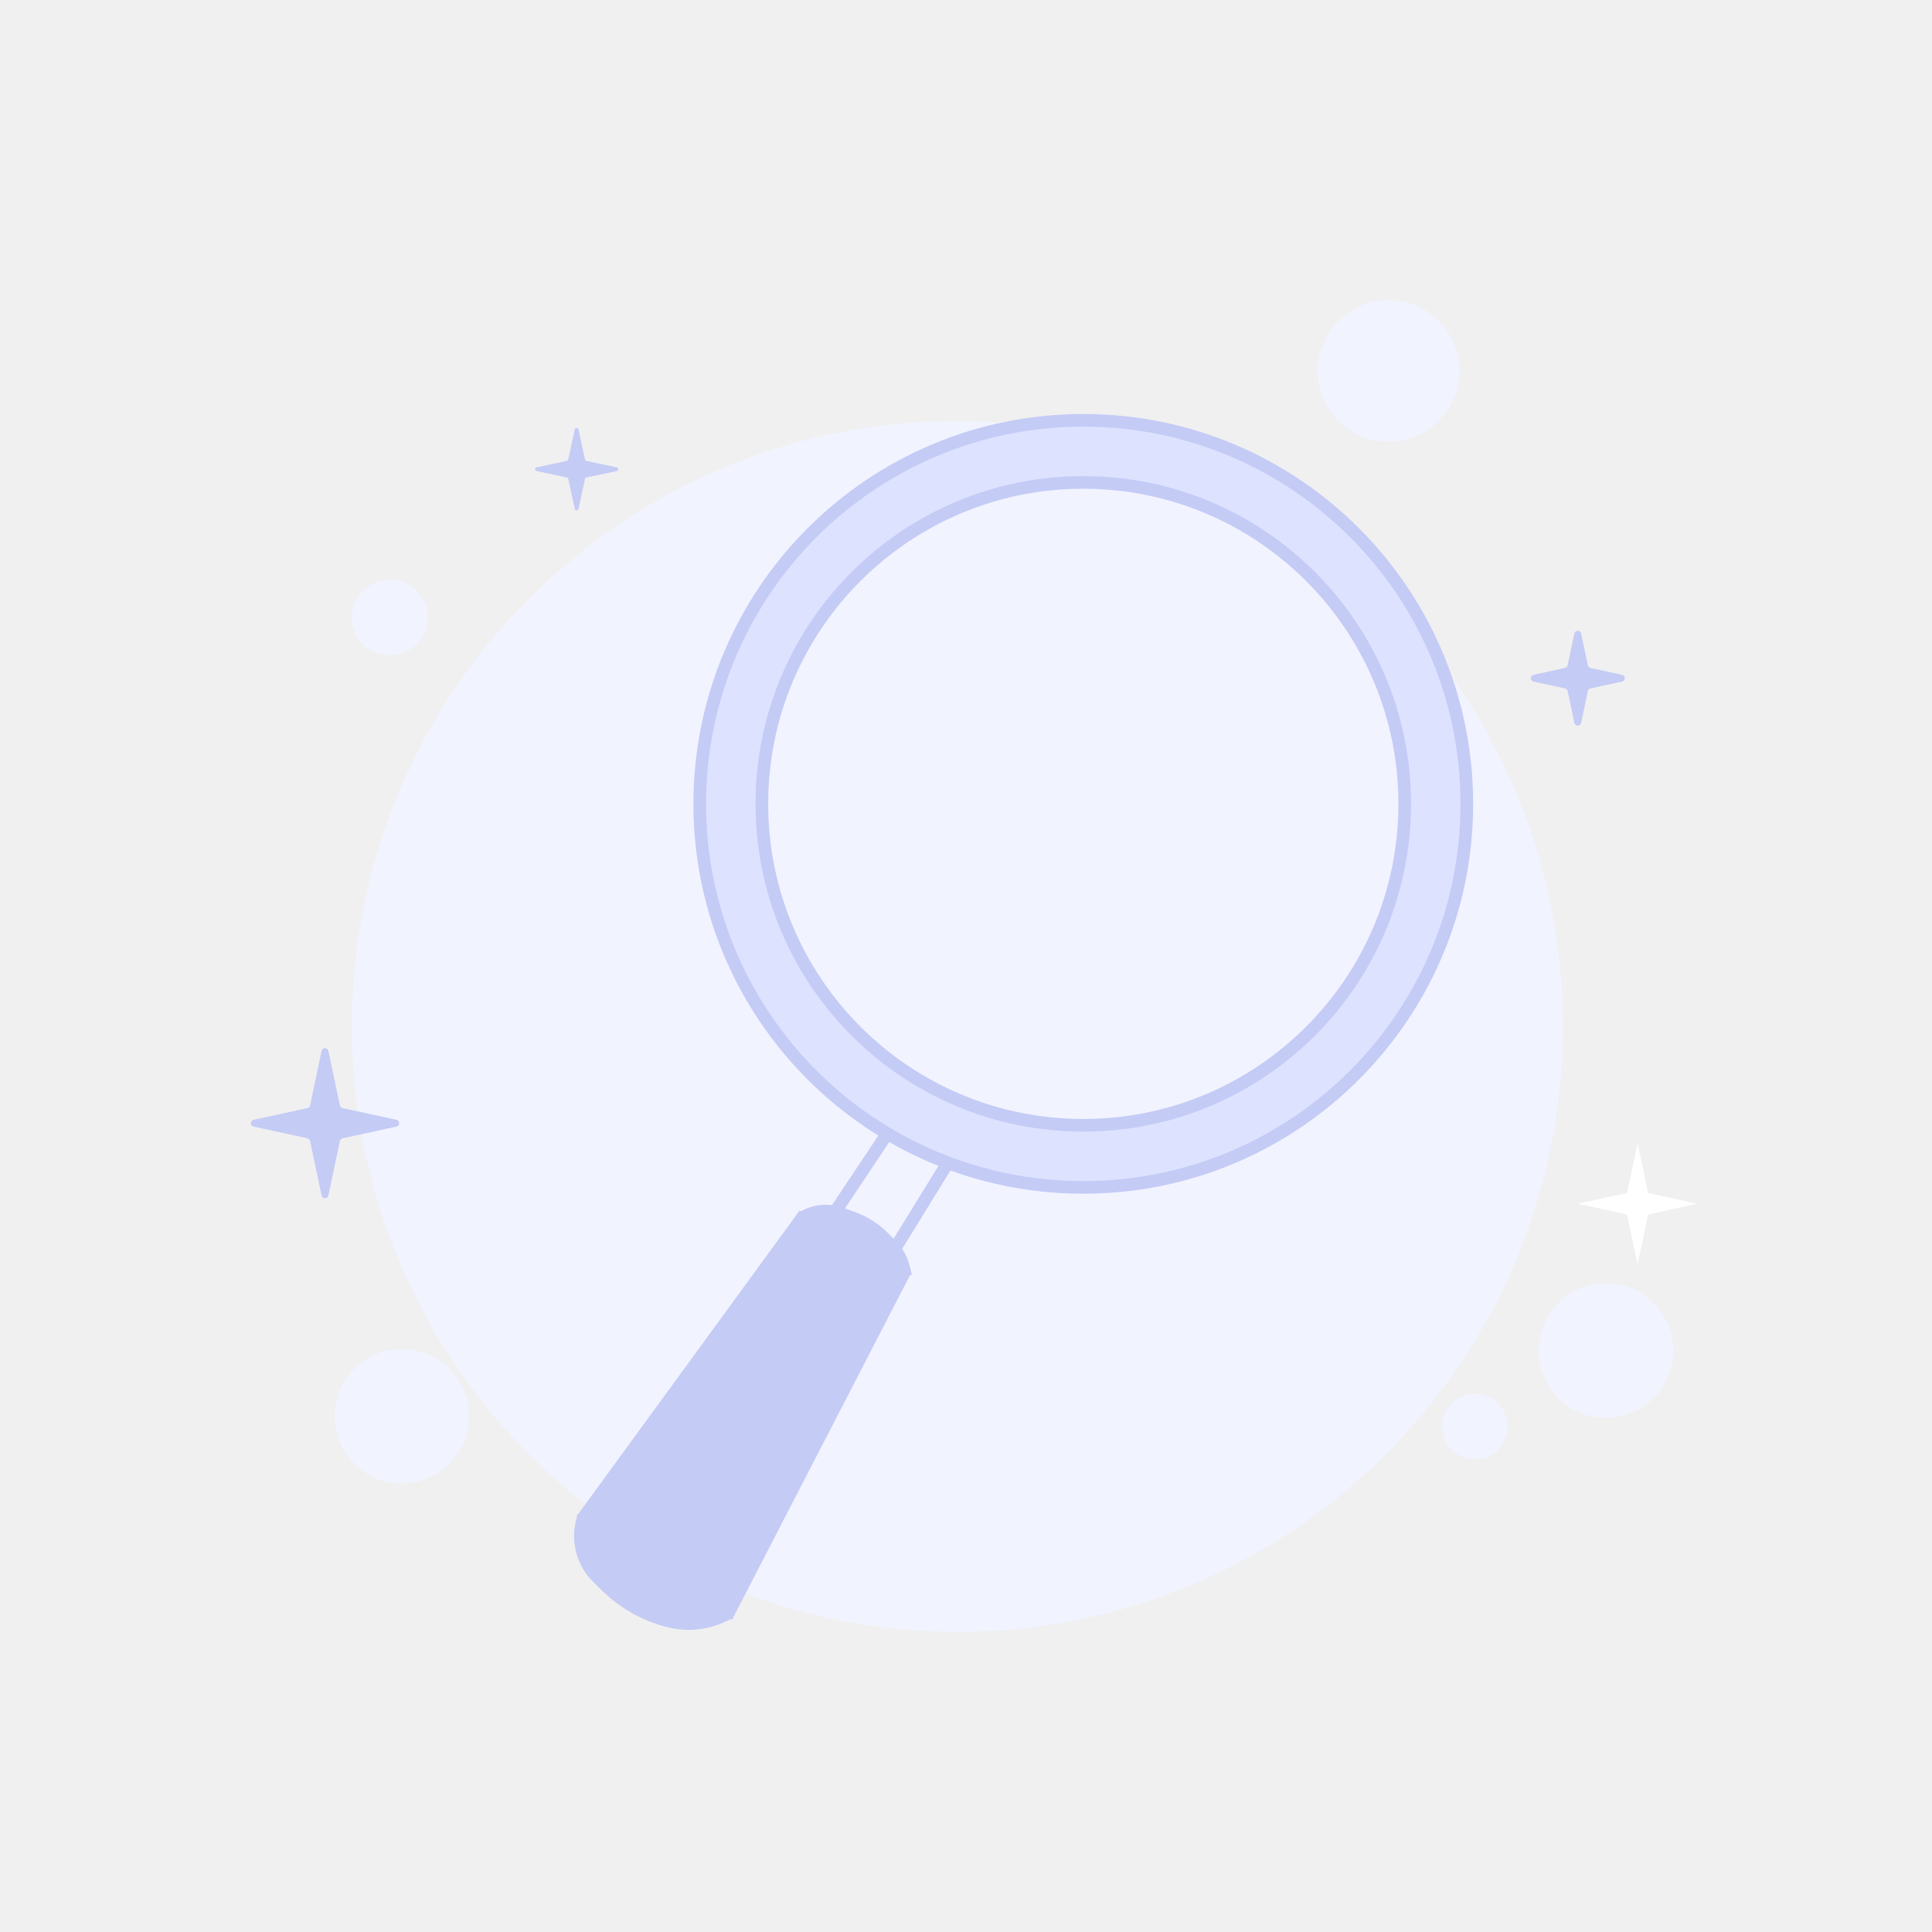
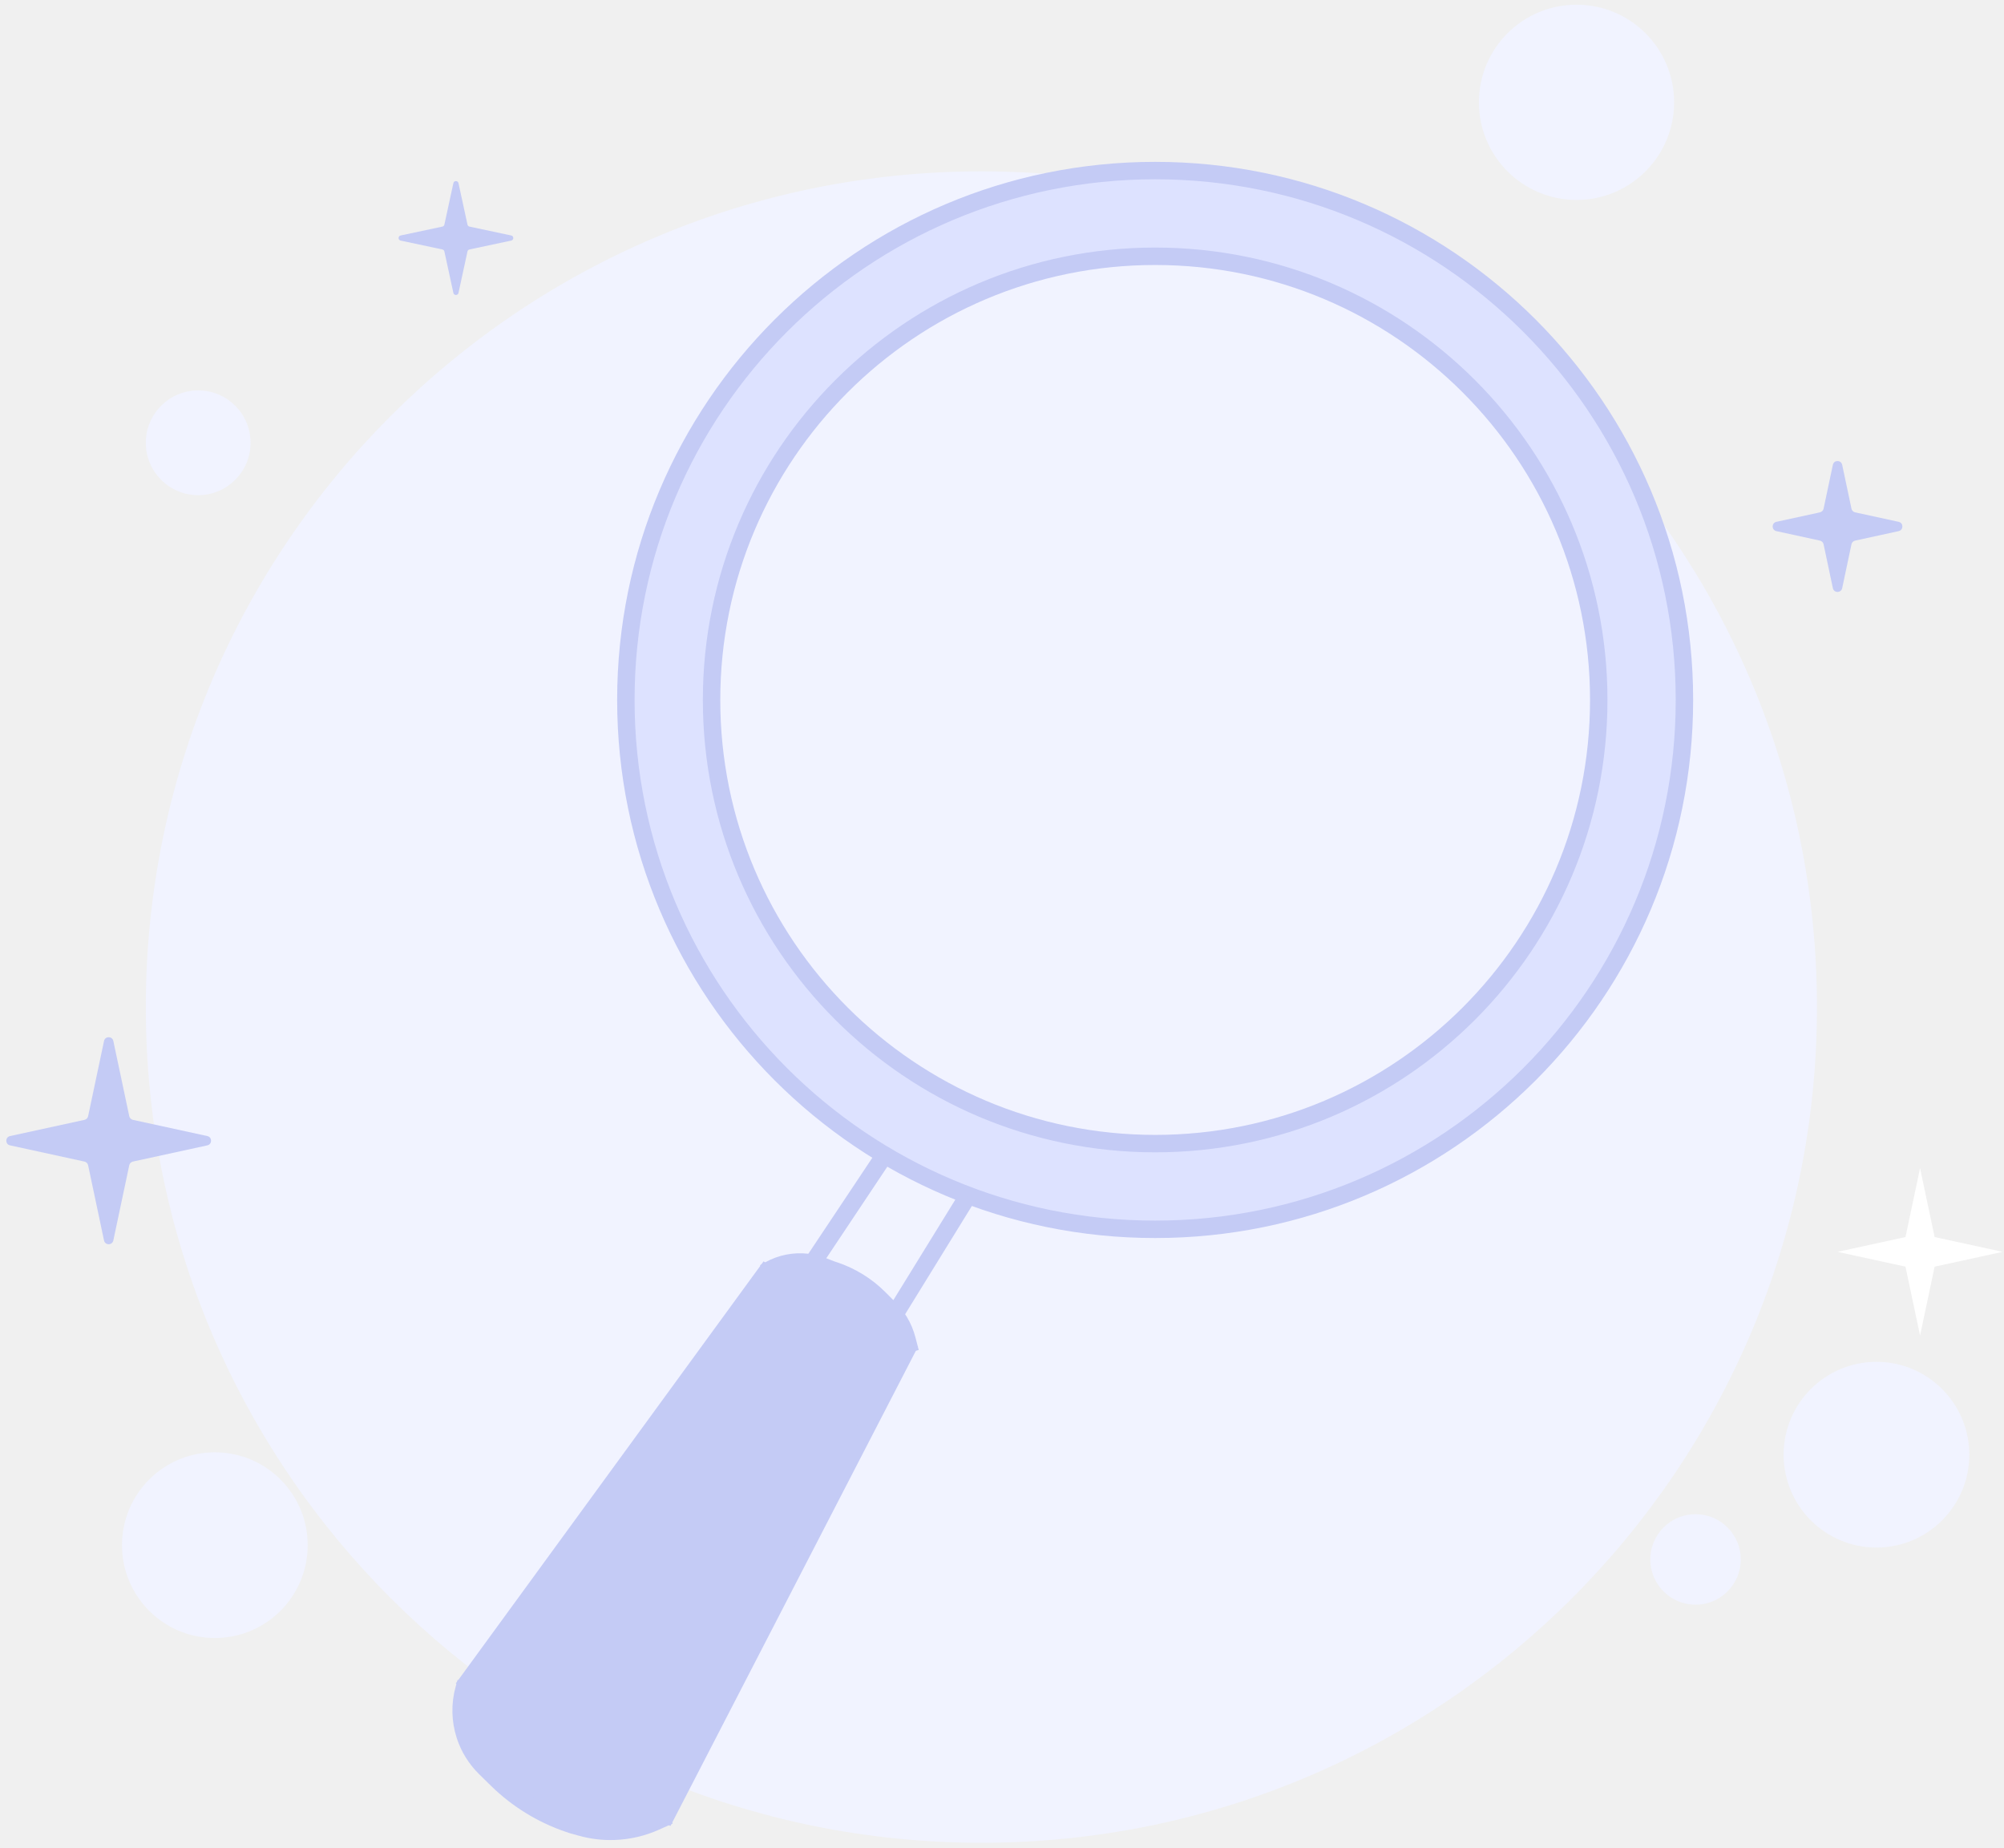
- <svg xmlns="http://www.w3.org/2000/svg" width="306" height="306" viewBox="0 0 306 306" fill="none">
-   <circle cx="151.634" cy="162.562" r="95.898" fill="#F1F3FF" />
-   <circle cx="61.746" cy="97.811" r="6.011" fill="#F1F3FF" />
-   <circle cx="219.937" cy="58.741" r="11.202" fill="#F1F3FF" />
-   <circle cx="63.658" cy="224.309" r="10.655" fill="#F1F3FF" />
-   <circle cx="254.362" cy="213.927" r="10.655" fill="#F1F3FF" />
-   <circle cx="233.597" cy="225.948" r="5.191" fill="#F1F3FF" />
-   <path d="M259.366 181.048L261.04 188.954L268.832 190.651L261.04 192.349L259.366 200.254L257.693 192.349L249.9 190.651L257.693 188.954L259.366 181.048Z" fill="white" />
-   <path d="M249.359 100.337C249.481 99.759 250.306 99.759 250.428 100.337L251.494 105.371C251.538 105.581 251.702 105.746 251.912 105.792L256.909 106.88C257.482 107.005 257.482 107.823 256.909 107.948L251.912 109.037C251.702 109.082 251.538 109.247 251.494 109.457L250.428 114.492C250.306 115.069 249.481 115.069 249.359 114.492L248.293 109.457C248.249 109.247 248.085 109.082 247.875 109.037L242.879 107.948C242.305 107.823 242.305 107.005 242.879 106.88L247.875 105.792C248.085 105.746 248.249 105.581 248.293 105.371L249.359 100.337Z" fill="#C4CBF5" />
-   <path d="M50.939 166.454C51.062 165.876 51.886 165.876 52.008 166.454L53.835 175.083C53.88 175.293 54.043 175.458 54.253 175.504L62.794 177.364C63.367 177.489 63.367 178.307 62.794 178.432L54.253 180.293C54.043 180.338 53.88 180.503 53.835 180.713L52.008 189.343C51.886 189.921 51.062 189.921 50.939 189.343L49.113 180.713C49.068 180.503 48.904 180.338 48.694 180.293L40.154 178.432C39.58 178.307 39.58 177.489 40.154 177.364L48.694 175.504C48.904 175.458 49.068 175.293 49.113 175.083L50.939 166.454Z" fill="#C4CBF5" />
-   <path d="M84.982 74.608C84.666 74.54 84.666 74.088 84.982 74.021L89.772 73.002C89.888 72.978 89.978 72.888 90.003 72.772L91.034 68.016C91.103 67.701 91.552 67.701 91.621 68.016L92.652 72.772C92.677 72.888 92.767 72.978 92.883 73.002L97.673 74.021C97.989 74.088 97.989 74.54 97.673 74.608L92.883 75.626C92.767 75.651 92.677 75.741 92.652 75.856L91.621 80.612C91.552 80.927 91.103 80.927 91.034 80.612L90.003 75.856C89.978 75.741 89.888 75.651 89.772 75.626L84.982 74.608Z" fill="#C4CBF5" />
-   <circle cx="171.577" cy="127.319" r="60.746" fill="#DDE2FF" stroke="#C4CBF5" stroke-width="2" />
-   <circle cx="171.578" cy="127.319" r="50.911" fill="#F1F3FF" stroke="#C4CBF5" stroke-width="2" />
-   <path d="M92.478 239.679L125.26 194.149L126.717 193.056L129.995 192.328H134.73L137.28 194.149L139.83 195.241L142.015 197.791L143.836 201.798L115.426 255.341L112.147 257.162H108.141L102.677 255.341L98.306 253.52L94.3 248.056L92.478 245.871V239.679Z" fill="#C4CBF5" />
-   <path d="M150.029 184.314L141.719 197.791" stroke="#C4CBF5" stroke-width="2" />
-   <path d="M140.261 179.943L132.248 191.963" stroke="#C4CBF5" stroke-width="2" />
-   <path d="M127.446 192.328L92.114 240.771" stroke="#C4CBF5" stroke-width="2" />
-   <path d="M143.473 201.069L115.062 256.069" stroke="#C4CBF5" stroke-width="2" />
-   <path d="M126.718 193.056L127.317 192.722C128.629 191.992 130.136 191.69 131.628 191.859V191.859C132.237 191.928 132.835 192.075 133.407 192.296L134.434 192.692L134.78 192.807C136.708 193.45 138.46 194.533 139.897 195.97V195.97L141.027 197.1C141.486 197.559 141.887 198.073 142.222 198.63V198.63C142.613 199.281 142.908 199.986 143.099 200.721L143.473 202.162" stroke="#C4CBF5" stroke-width="2" />
-   <path d="M115.79 255.341L114.239 256.038C112.736 256.714 111.115 257.089 109.468 257.141V257.141C108.189 257.181 106.911 257.026 105.679 256.681L104.634 256.388L104.284 256.269C101.187 255.219 98.367 253.484 96.033 251.194V251.194L94.684 249.87C93.629 248.834 92.838 247.561 92.379 246.156V246.156C91.807 244.409 91.77 242.53 92.274 240.762L92.479 240.042" stroke="#C4CBF5" stroke-width="2" />
+ <svg xmlns="http://www.w3.org/2000/svg" width="230" height="212" viewBox="0 0 230 212" fill="none">
+   <g clip-path="url(#clip0_2_190)">
+     <path d="M112.634 211.46C165.597 211.46 208.532 168.525 208.532 115.562C208.532 62.599 165.597 19.664 112.634 19.664C59.671 19.664 16.736 62.599 16.736 115.562C16.736 168.525 59.671 211.46 112.634 211.46Z" fill="#F1F3FF" />
+     <path d="M22.746 56.822C26.066 56.822 28.757 54.13 28.757 50.811C28.757 47.491 26.066 44.8 22.746 44.8C19.427 44.8 16.735 47.491 16.735 50.811C16.735 54.13 19.427 56.822 22.746 56.822Z" fill="#F1F3FF" />
+     <path d="M180.937 22.943C187.124 22.943 192.139 17.927 192.139 11.741C192.139 5.554 187.124 0.539 180.937 0.539C174.75 0.539 169.735 5.554 169.735 11.741C169.735 17.927 174.75 22.943 180.937 22.943Z" fill="#F1F3FF" />
+     <path d="M24.658 187.964C30.543 187.964 35.314 183.194 35.314 177.309C35.314 171.424 30.543 166.654 24.658 166.654C18.773 166.654 14.003 171.424 14.003 177.309C14.003 183.194 18.773 187.964 24.658 187.964Z" fill="#F1F3FF" />
+     <path d="M215.362 177.582C221.247 177.582 226.017 172.812 226.017 166.927C226.017 161.042 221.247 156.272 215.362 156.272C209.477 156.272 204.707 161.042 204.707 166.927C204.707 172.812 209.477 177.582 215.362 177.582Z" fill="#F1F3FF" />
+     <path d="M194.597 184.139C197.464 184.139 199.788 181.815 199.788 178.948C199.788 176.081 197.464 173.757 194.597 173.757C191.73 173.757 189.406 176.081 189.406 178.948C189.406 181.815 191.73 184.139 194.597 184.139Z" fill="#F1F3FF" />
+     <path d="M220.366 134.048L222.04 141.954L229.832 143.651L222.04 145.349L220.366 153.254L218.693 145.349L210.9 143.651L218.693 141.954L220.366 134.048Z" fill="white" />
+     <path d="M210.359 53.337C210.481 52.759 211.306 52.759 211.428 53.337L212.494 58.371C212.538 58.581 212.702 58.746 212.912 58.792L217.909 59.88C218.482 60.005 218.482 60.823 217.909 60.948L212.912 62.037C212.702 62.082 212.538 62.247 212.494 62.457L211.428 67.492C211.306 68.069 210.481 68.069 210.359 67.492L209.293 62.457C209.249 62.247 209.085 62.082 208.875 62.037L203.879 60.948C203.305 60.823 203.305 60.005 203.879 59.88L208.875 58.792C209.085 58.746 209.249 58.581 209.293 58.371L210.359 53.337Z" fill="#C4CBF5" />
+     <path d="M11.939 119.454C12.062 118.876 12.886 118.876 13.008 119.454L14.835 128.083C14.88 128.293 15.043 128.458 15.253 128.504L23.794 130.364C24.367 130.489 24.367 131.307 23.794 131.432L15.253 133.293C15.043 133.338 14.88 133.503 14.835 133.713L13.008 142.343C12.886 142.921 12.062 142.921 11.939 142.343L10.113 133.713C10.068 133.503 9.904 133.338 9.694 133.293L1.154 131.432C0.58 131.307 0.58 130.489 1.154 130.364L9.694 128.504C9.904 128.458 10.068 128.293 10.113 128.083L11.939 119.454Z" fill="#C4CBF5" />
+     <path d="M45.982 27.608C45.666 27.54 45.666 27.088 45.982 27.021L50.772 26.002C50.888 25.978 50.978 25.888 51.003 25.772L52.034 21.016C52.103 20.701 52.552 20.701 52.621 21.016L53.652 25.772C53.677 25.888 53.767 25.978 53.883 26.002L58.673 27.021C58.989 27.088 58.989 27.54 58.673 27.608L53.883 28.626C53.767 28.651 53.677 28.741 53.652 28.856L52.621 33.612C52.552 33.927 52.103 33.927 52.034 33.612L51.003 28.856C50.978 28.741 50.888 28.651 50.772 28.626L45.982 27.608Z" fill="#C4CBF5" />
+     <path d="M132.577 141.065C166.126 141.065 193.323 113.868 193.323 80.319C193.323 46.77 166.126 19.573 132.577 19.573C99.028 19.573 71.831 46.77 71.831 80.319C71.831 113.868 99.028 141.065 132.577 141.065Z" fill="#DDE2FF" stroke="#C4CBF5" stroke-width="2" />
+     <path d="M132.578 131.23C160.695 131.23 183.489 108.436 183.489 80.319C183.489 52.202 160.695 29.408 132.578 29.408C104.461 29.408 81.667 52.202 81.667 80.319C81.667 108.436 104.461 131.23 132.578 131.23Z" fill="#F1F3FF" stroke="#C4CBF5" stroke-width="2" />
+     <path d="M53.478 192.679L86.26 147.149L87.717 146.056L90.995 145.328H95.73L98.28 147.149L100.83 148.241L103.015 150.791L104.836 154.798L76.426 208.341L73.147 210.162H69.141L63.677 208.341L59.306 206.52L55.3 201.056L53.478 198.871V192.679Z" fill="#C4CBF5" />
+     <path d="M111.029 137.314L102.719 150.791" stroke="#C4CBF5" stroke-width="2" />
+     <path d="M101.261 132.943L93.248 144.963" stroke="#C4CBF5" stroke-width="2" />
+     <path d="M88.446 145.328L53.114 193.771" stroke="#C4CBF5" stroke-width="2" />
+     <path d="M104.473 154.069L76.062 209.069" stroke="#C4CBF5" stroke-width="2" />
+     <path d="M87.718 146.056L88.317 145.722C89.629 144.992 91.136 144.69 92.628 144.859C93.237 144.928 93.835 145.075 94.407 145.296L95.434 145.692L95.78 145.807C97.708 146.45 99.46 147.533 100.897 148.97L102.027 150.1C102.486 150.559 102.887 151.073 103.222 151.63C103.613 152.281 103.908 152.986 104.099 153.721L104.473 155.162" stroke="#C4CBF5" stroke-width="2" />
+     <path d="M76.79 208.341L75.239 209.038C73.736 209.714 72.115 210.089 70.468 210.141C69.189 210.181 67.911 210.026 66.679 209.681L65.634 209.388L65.284 209.269C62.187 208.219 59.367 206.484 57.033 204.194L55.684 202.87C54.629 201.834 53.838 200.561 53.379 199.156C52.807 197.409 52.77 195.53 53.274 193.762L53.479 193.042" stroke="#C4CBF5" stroke-width="2" />
+   </g>
+   <defs>
+     <clipPath id="clip0_2_190">
+       <rect width="230" height="212" fill="white" />
+     </clipPath>
+   </defs>
</svg>
